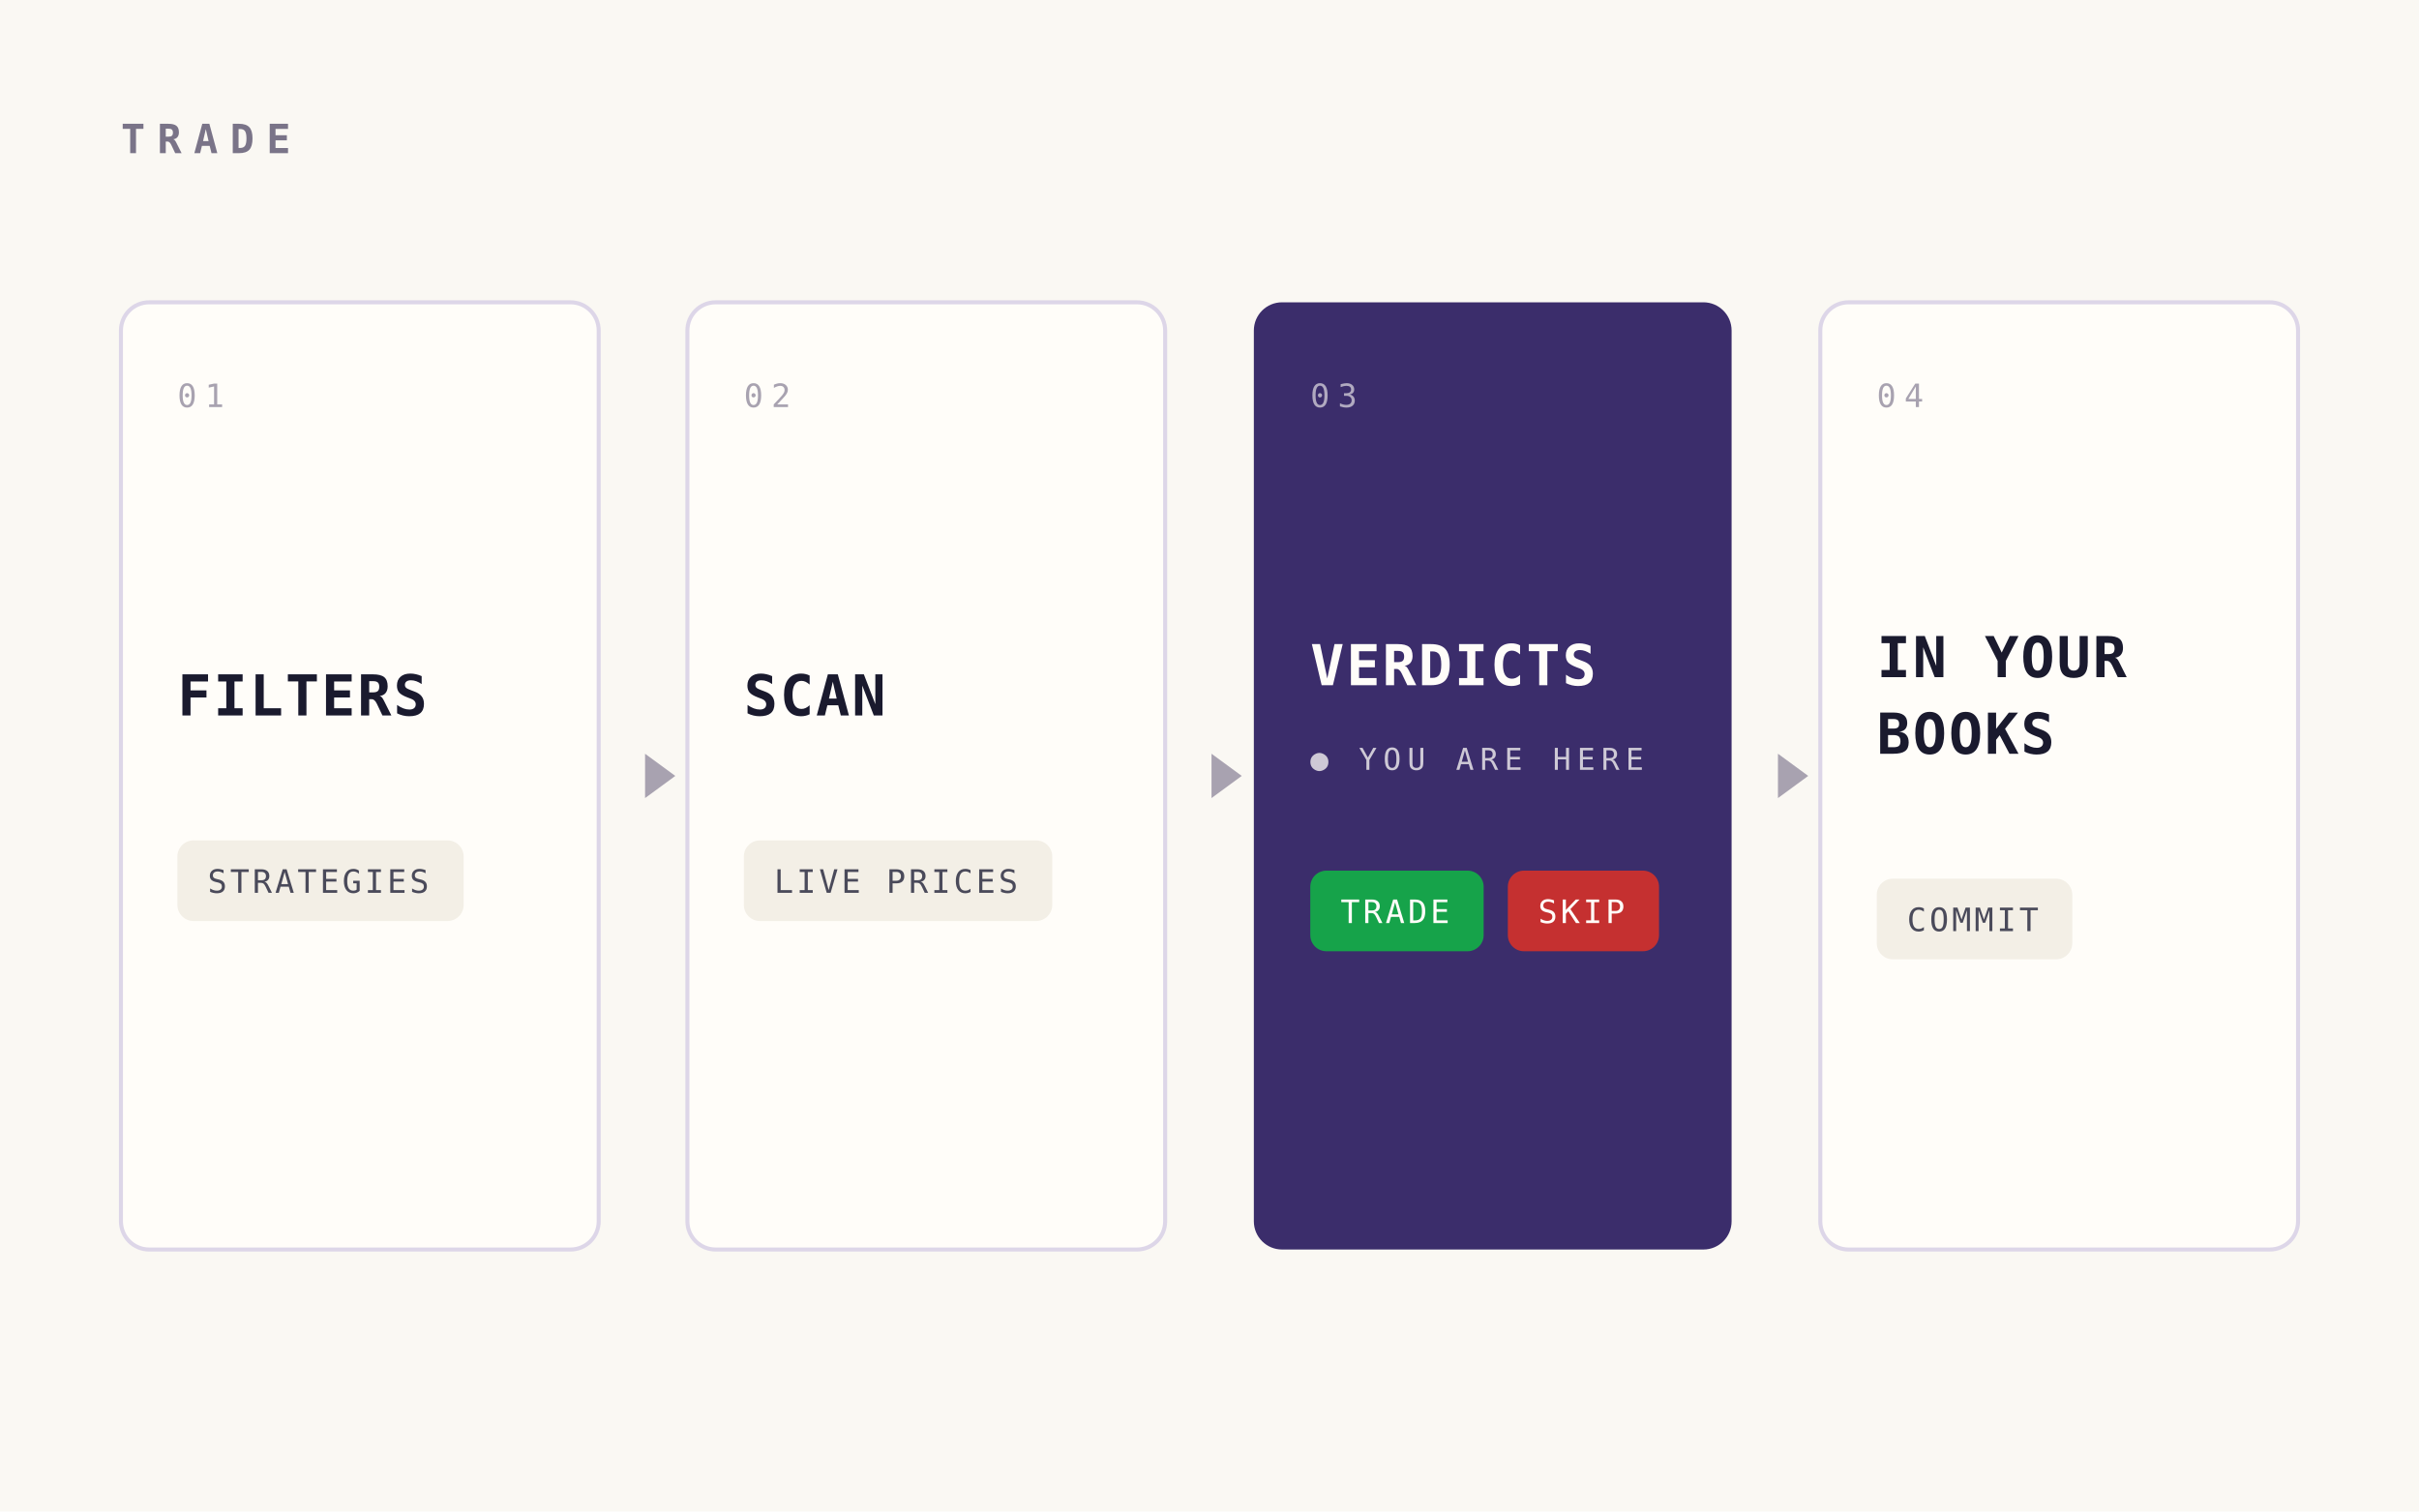
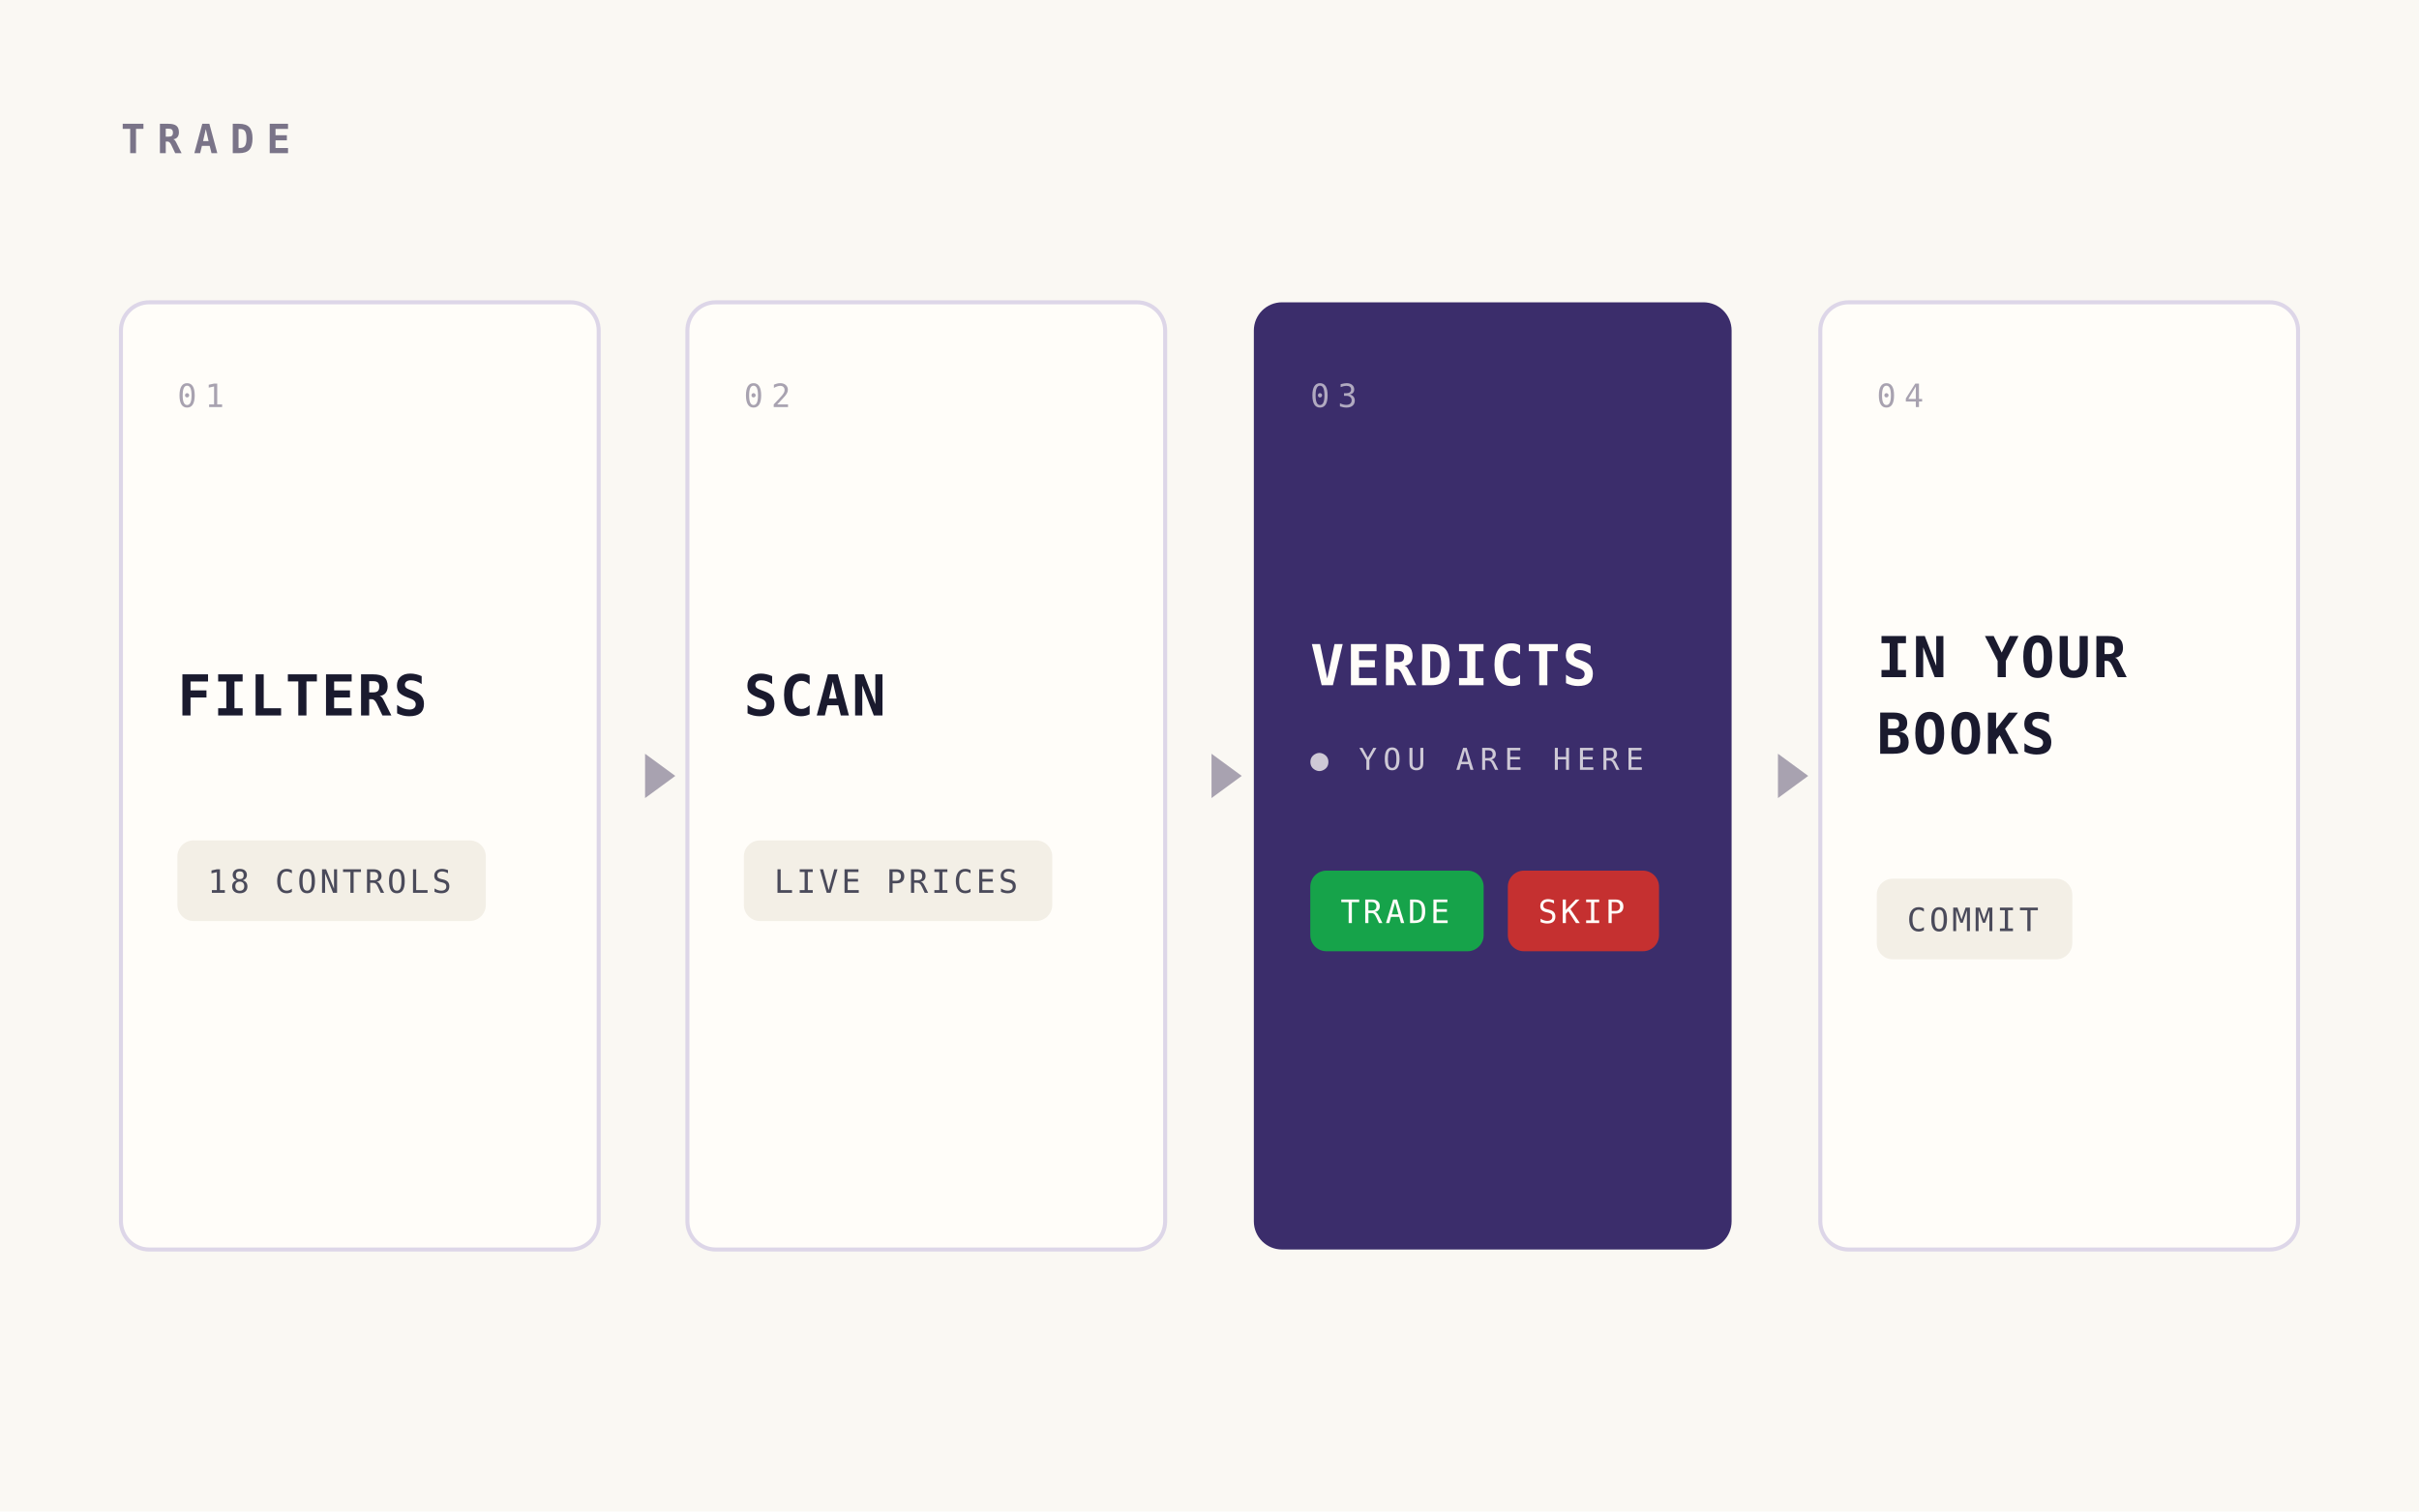
<svg xmlns="http://www.w3.org/2000/svg" viewBox="0 0 1200 750" font-family="ui-monospace, SFMono-Regular, Menlo, monospace">
  <rect width="1200" height="750" fill="#FAF8F3" />
  <text x="60" y="76" font-size="20" font-weight="600" letter-spacing="6" fill="#7a7488">TRADE</text>
  <rect x="60" y="150" width="237" height="470" rx="14" fill="#FFFDF9" stroke="#DDD6E8" stroke-width="2" />
  <text x="88" y="202" font-size="16" letter-spacing="4" fill="#a8a2b0">01</text>
  <text x="88" y="355" font-size="28" font-weight="700" letter-spacing="1" fill="#1a1a2e">FILTERS</text>
-   <rect x="88" y="417" width="142" height="40" rx="8" fill="#F3EFE6" />
-   <text x="103" y="443" font-family="ui-monospace, SFMono-Regular, Menlo, monospace" font-size="16" letter-spacing="1.5" fill="#4a4a5a">STRATEGIES</text>
+   <rect x="88" y="417" width="153" height="40" rx="8" fill="#F3EFE6" />
+   <text x="103" y="443" font-family="ui-monospace, SFMono-Regular, Menlo, monospace" font-size="16" letter-spacing="1.5" fill="#4a4a5a">18 CONTROLS</text>
  <path d="M 320 374 L 335 385 L 320 396 Z" fill="#a8a2b0" />
  <rect x="341" y="150" width="237" height="470" rx="14" fill="#FFFDF9" stroke="#DDD6E8" stroke-width="2" />
  <text x="369" y="202" font-size="16" letter-spacing="4" fill="#a8a2b0">02</text>
  <text x="369" y="355" font-size="28" font-weight="700" letter-spacing="1" fill="#1a1a2e">SCAN</text>
  <rect x="369" y="417" width="153" height="40" rx="8" fill="#F3EFE6" />
  <text x="384" y="443" font-family="ui-monospace, SFMono-Regular, Menlo, monospace" font-size="16" letter-spacing="1.5" fill="#4a4a5a">LIVE PRICES</text>
  <path d="M 601 374 L 616 385 L 601 396 Z" fill="#a8a2b0" />
  <rect x="622" y="150" width="237" height="470" rx="14" fill="#3b2d6b" />
  <text x="650" y="202" font-size="16" letter-spacing="4" fill="#FFFDF9" opacity="0.6">03</text>
  <text x="650" y="340" font-size="28" font-weight="700" letter-spacing="1" fill="#FFFDF9">VERDICTS</text>
  <text x="650" y="382" font-size="15" letter-spacing="3" fill="#FFFDF9" opacity="0.75">● YOU ARE HERE</text>
  <rect x="650" y="432" width="86" height="40" rx="8" fill="#16a34a" />
  <text x="665" y="458" font-family="ui-monospace, SFMono-Regular, Menlo, monospace" font-size="16" letter-spacing="1.5" fill="#FFFDF9">TRADE</text>
  <rect x="748" y="432" width="75" height="40" rx="8" fill="#c53030" />
  <text x="763" y="458" font-family="ui-monospace, SFMono-Regular, Menlo, monospace" font-size="16" letter-spacing="1.5" fill="#FFFDF9">SKIP</text>
  <path d="M 882 374 L 897 385 L 882 396 Z" fill="#a8a2b0" />
  <rect x="903" y="150" width="237" height="470" rx="14" fill="#FFFDF9" stroke="#DDD6E8" stroke-width="2" />
  <text x="931" y="202" font-size="16" letter-spacing="4" fill="#a8a2b0">04</text>
  <text x="931" y="336" font-size="28" font-weight="700" letter-spacing="1" fill="#1a1a2e">IN YOUR</text>
  <text x="931" y="374" font-size="28" font-weight="700" letter-spacing="1" fill="#1a1a2e">BOOKS</text>
  <rect x="931" y="436" width="97" height="40" rx="8" fill="#F3EFE6" />
  <text x="946" y="462" font-family="ui-monospace, SFMono-Regular, Menlo, monospace" font-size="16" letter-spacing="1.5" fill="#4a4a5a">COMMIT</text>
</svg>
